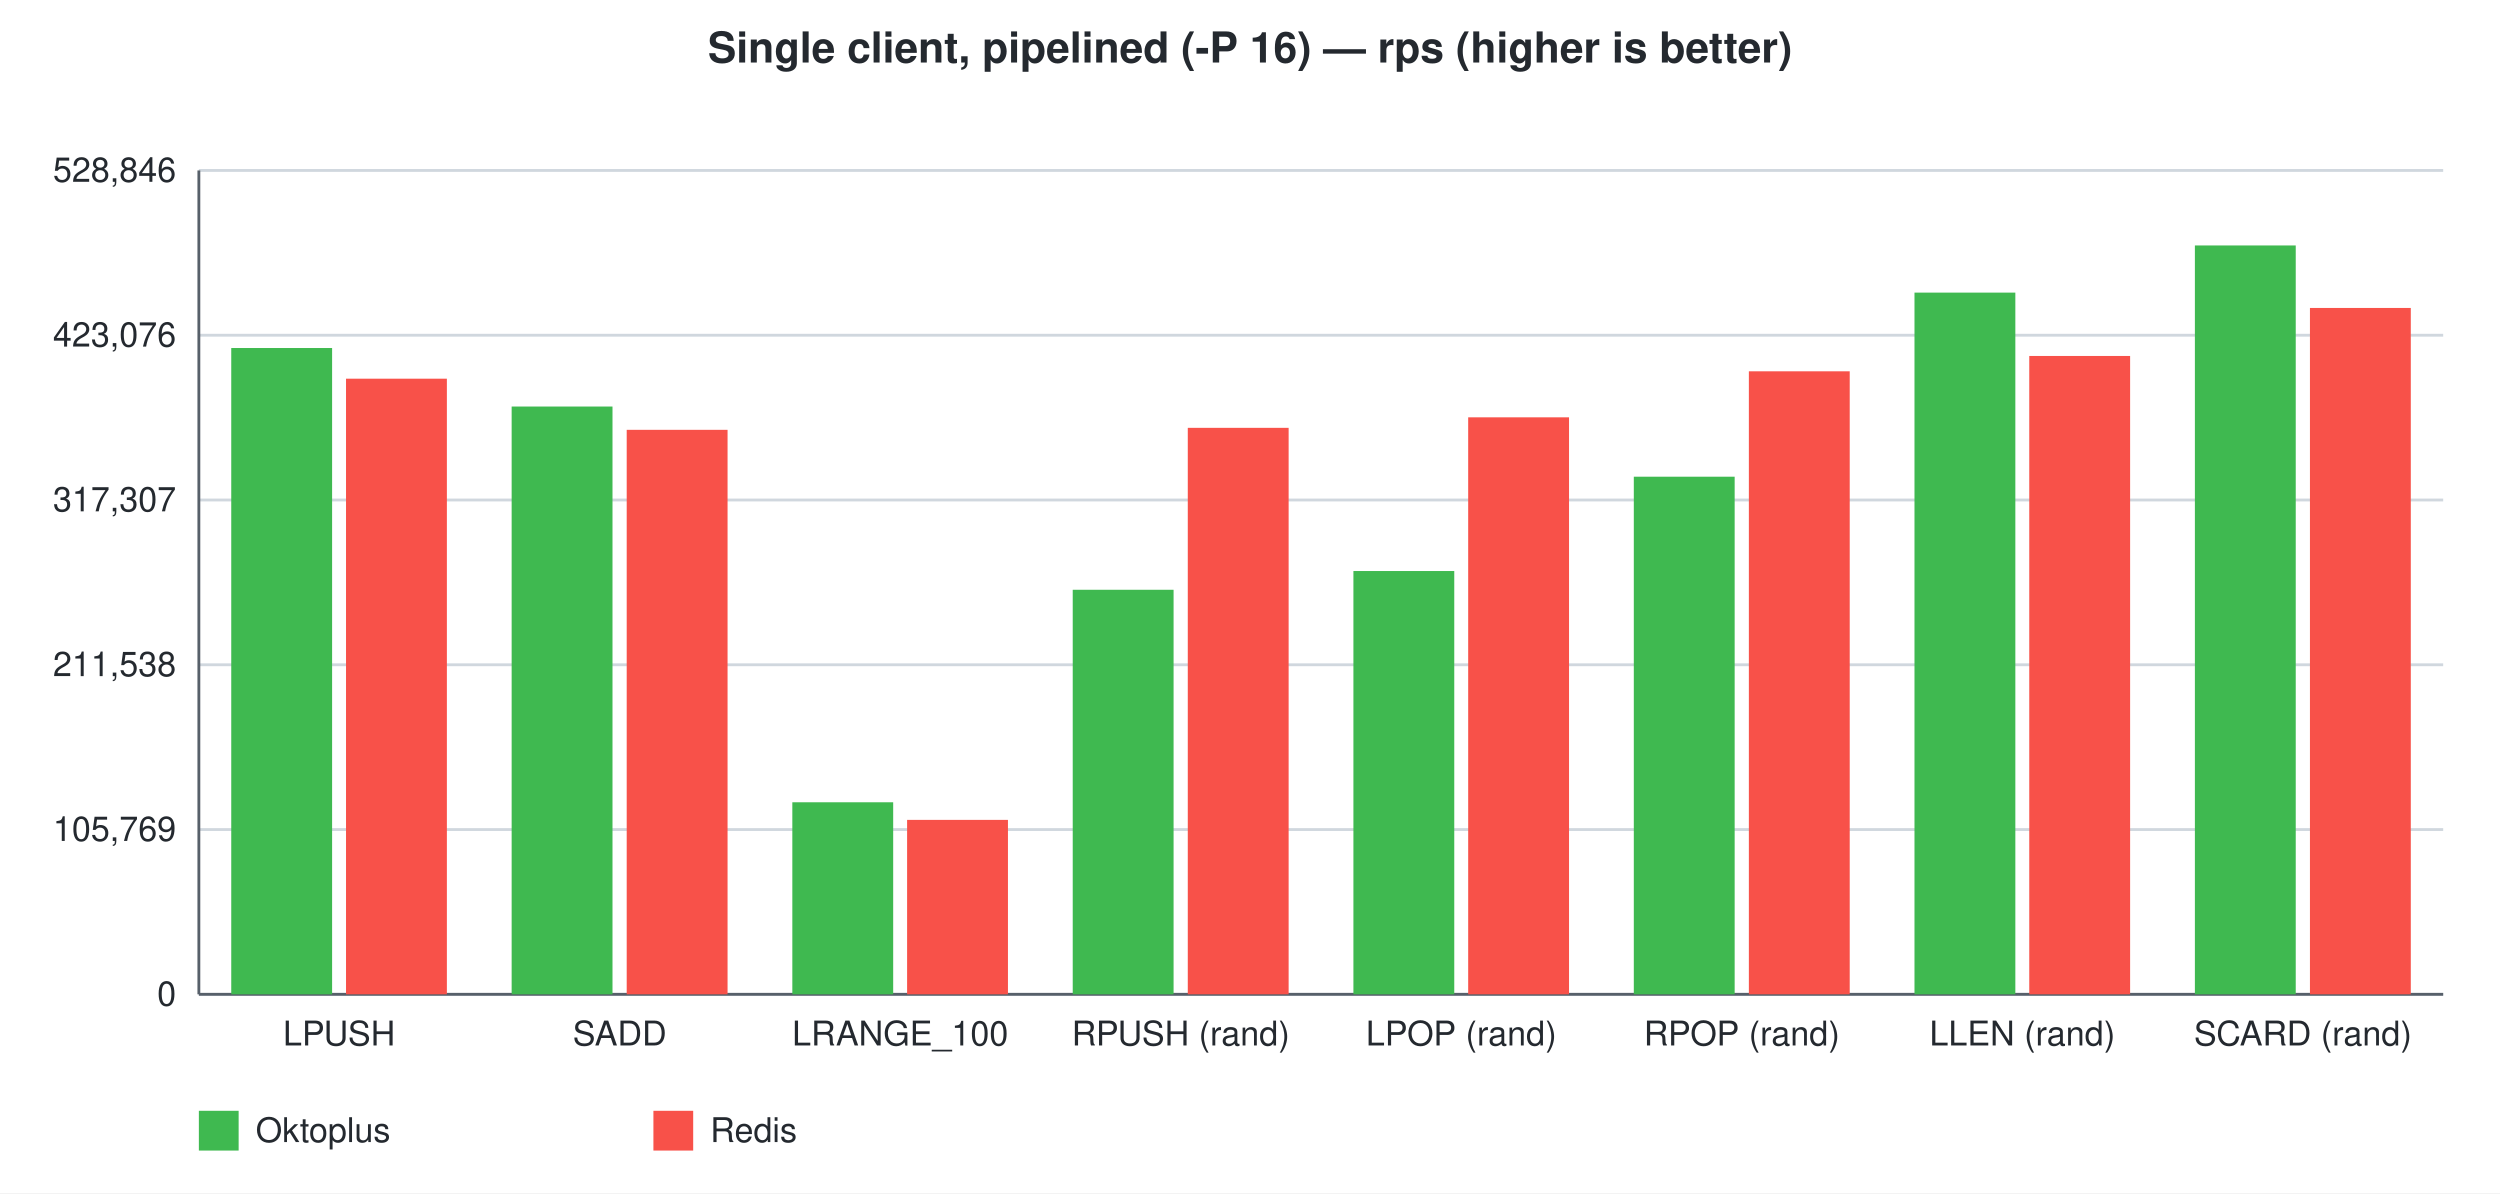
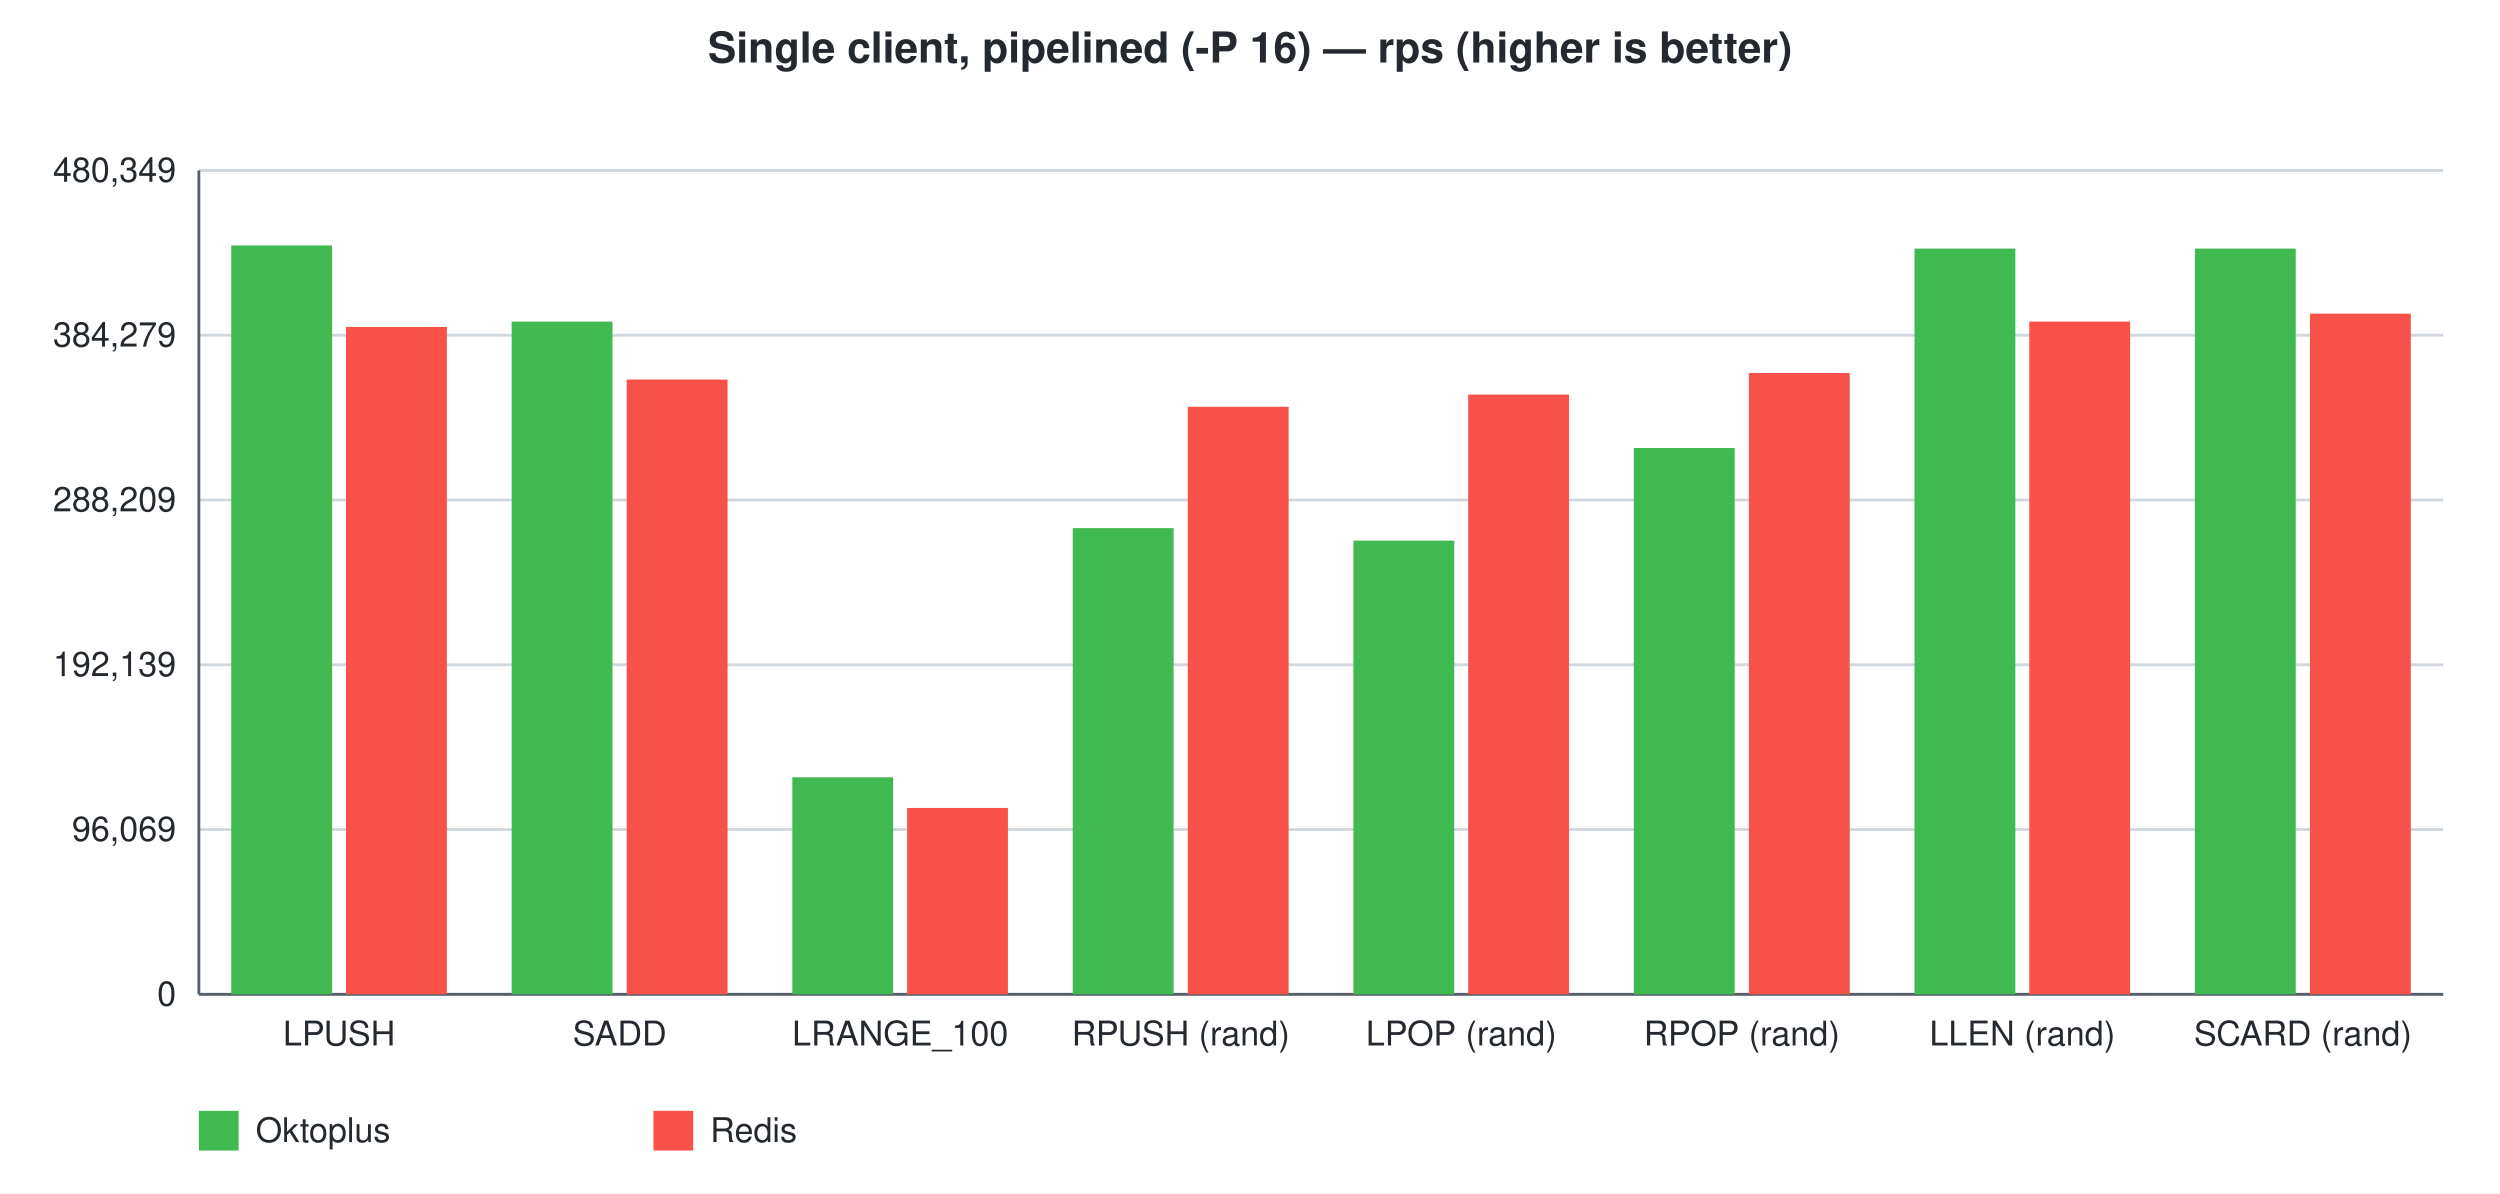
<svg xmlns="http://www.w3.org/2000/svg" width="880" height="420" viewBox="0 0 880 420" font-family="-apple-system, Segoe UI, Helvetica, Arial, sans-serif" font-size="12">
  <rect width="880" height="420" fill="#ffffff" />
  <text x="440.0" y="22" text-anchor="middle" fill="#24292f" font-size="15" font-weight="600">Single client, pipelined (-P 16) — rps (higher is better)</text>
  <line x1="70" y1="350.0" x2="860" y2="350.0" stroke="#d0d7de" stroke-width="1" />
  <text x="62" y="354.0" text-anchor="end" fill="#24292f">0</text>
  <line x1="70" y1="292.0" x2="860" y2="292.0" stroke="#d0d7de" stroke-width="1" />
-   <text x="62" y="296.0" text-anchor="end" fill="#24292f">105,769</text>
+   <text x="62" y="296.0" text-anchor="end" fill="#24292f">96,069</text>
  <line x1="70" y1="234.0" x2="860" y2="234.0" stroke="#d0d7de" stroke-width="1" />
-   <text x="62" y="238.0" text-anchor="end" fill="#24292f">211,538</text>
+   <text x="62" y="238.0" text-anchor="end" fill="#24292f">192,139</text>
  <line x1="70" y1="176.0" x2="860" y2="176.0" stroke="#d0d7de" stroke-width="1" />
-   <text x="62" y="180.0" text-anchor="end" fill="#24292f">317,307</text>
-   <line x1="70" y1="118" x2="860" y2="118" stroke="#d0d7de" stroke-width="1" />
-   <text x="62" y="122" text-anchor="end" fill="#24292f">423,076</text>
+   <text x="62" y="180.0" text-anchor="end" fill="#24292f">288,209</text>
+   <line x1="70" y1="118.0" x2="860" y2="118.0" stroke="#d0d7de" stroke-width="1" />
+   <text x="62" y="122.0" text-anchor="end" fill="#24292f">384,279</text>
  <line x1="70" y1="60.0" x2="860" y2="60.0" stroke="#d0d7de" stroke-width="1" />
-   <text x="62" y="64.0" text-anchor="end" fill="#24292f">528,846</text>
+   <text x="62" y="64.0" text-anchor="end" fill="#24292f">480,349</text>
  <line x1="70" y1="60" x2="70" y2="350" stroke="#57606a" stroke-width="1" />
  <line x1="70" y1="350" x2="860" y2="350" stroke="#57606a" stroke-width="1" />
  <text x="119.375" y="368" text-anchor="middle" fill="#24292f">LPUSH</text>
-   <rect x="81.4" y="122.5" width="35.5" height="227.5" fill="#3fb950" />
-   <rect x="121.8" y="133.3" width="35.5" height="216.7" fill="#f85149" />
+   <rect x="81.4" y="86.4" width="35.5" height="263.6" fill="#3fb950" />
+   <rect x="121.8" y="115.1" width="35.5" height="234.9" fill="#f85149" />
  <text x="218.125" y="368" text-anchor="middle" fill="#24292f">SADD</text>
-   <rect x="180.1" y="143.1" width="35.5" height="206.9" fill="#3fb950" />
-   <rect x="220.6" y="151.3" width="35.5" height="198.7" fill="#f85149" />
+   <rect x="180.1" y="113.2" width="35.5" height="236.8" fill="#3fb950" />
+   <rect x="220.6" y="133.6" width="35.5" height="216.4" fill="#f85149" />
  <text x="316.875" y="368" text-anchor="middle" fill="#24292f">LRANGE_100</text>
-   <rect x="278.9" y="282.4" width="35.5" height="67.6" fill="#3fb950" />
-   <rect x="319.3" y="288.6" width="35.5" height="61.4" fill="#f85149" />
+   <rect x="278.9" y="273.6" width="35.5" height="76.4" fill="#3fb950" />
+   <rect x="319.3" y="284.4" width="35.5" height="65.6" fill="#f85149" />
  <text x="415.625" y="368" text-anchor="middle" fill="#24292f">RPUSH (rand)</text>
-   <rect x="377.6" y="207.6" width="35.5" height="142.4" fill="#3fb950" />
-   <rect x="418.1" y="150.6" width="35.5" height="199.4" fill="#f85149" />
+   <rect x="377.6" y="185.9" width="35.5" height="164.1" fill="#3fb950" />
+   <rect x="418.1" y="143.2" width="35.5" height="206.8" fill="#f85149" />
  <text x="514.375" y="368" text-anchor="middle" fill="#24292f">LPOP (rand)</text>
-   <rect x="476.4" y="201.0" width="35.5" height="149.0" fill="#3fb950" />
-   <rect x="516.8" y="146.9" width="35.5" height="203.1" fill="#f85149" />
+   <rect x="476.4" y="190.3" width="35.5" height="159.7" fill="#3fb950" />
+   <rect x="516.8" y="138.9" width="35.5" height="211.1" fill="#f85149" />
  <text x="613.125" y="368" text-anchor="middle" fill="#24292f">RPOP (rand)</text>
-   <rect x="575.1" y="167.8" width="35.5" height="182.2" fill="#3fb950" />
-   <rect x="615.6" y="130.7" width="35.5" height="219.3" fill="#f85149" />
+   <rect x="575.1" y="157.7" width="35.5" height="192.3" fill="#3fb950" />
+   <rect x="615.6" y="131.3" width="35.5" height="218.7" fill="#f85149" />
  <text x="711.875" y="368" text-anchor="middle" fill="#24292f">LLEN (rand)</text>
-   <rect x="673.9" y="103.0" width="35.5" height="247.0" fill="#3fb950" />
-   <rect x="714.3" y="125.3" width="35.5" height="224.7" fill="#f85149" />
+   <rect x="673.9" y="87.5" width="35.5" height="262.5" fill="#3fb950" />
+   <rect x="714.3" y="113.2" width="35.5" height="236.8" fill="#f85149" />
  <text x="810.625" y="368" text-anchor="middle" fill="#24292f">SCARD (rand)</text>
-   <rect x="772.6" y="86.4" width="35.5" height="263.6" fill="#3fb950" />
-   <rect x="813.1" y="108.4" width="35.5" height="241.6" fill="#f85149" />
+   <rect x="772.6" y="87.5" width="35.5" height="262.5" fill="#3fb950" />
+   <rect x="813.1" y="110.4" width="35.5" height="239.6" fill="#f85149" />
  <rect x="70" y="391" width="14" height="14" fill="#3fb950" />
  <text x="90" y="402" fill="#24292f">Oktoplus</text>
  <rect x="230" y="391" width="14" height="14" fill="#f85149" />
  <text x="250" y="402" fill="#24292f">Redis</text>
</svg>
